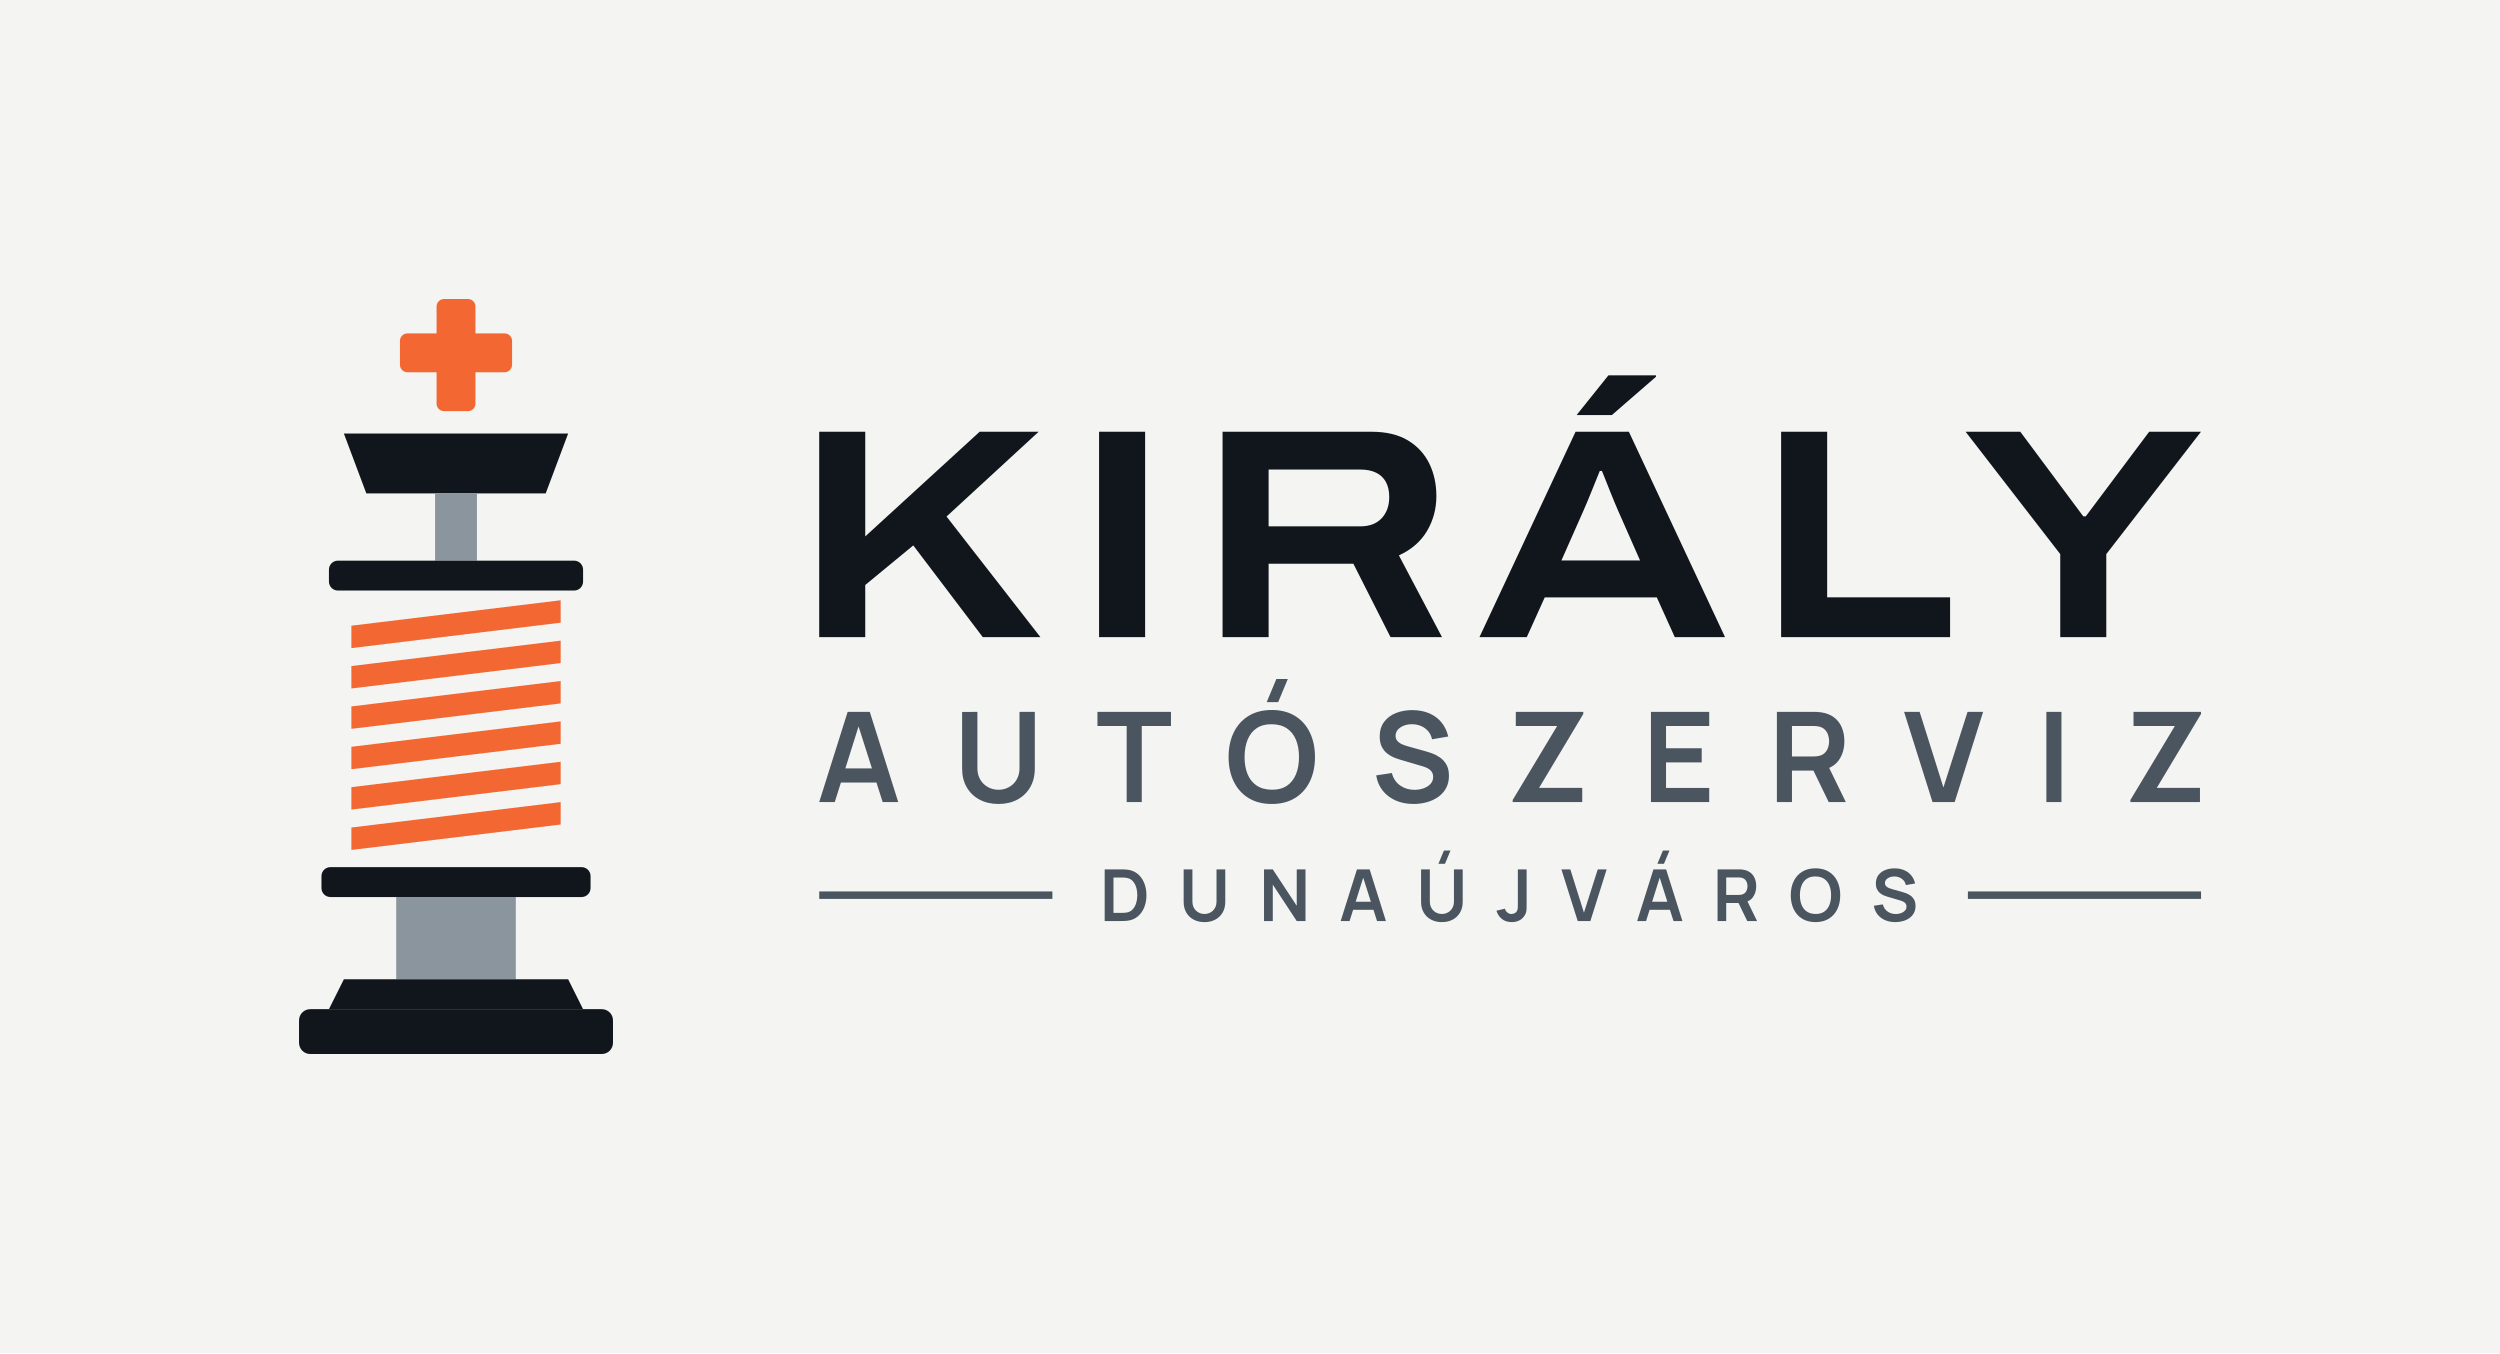
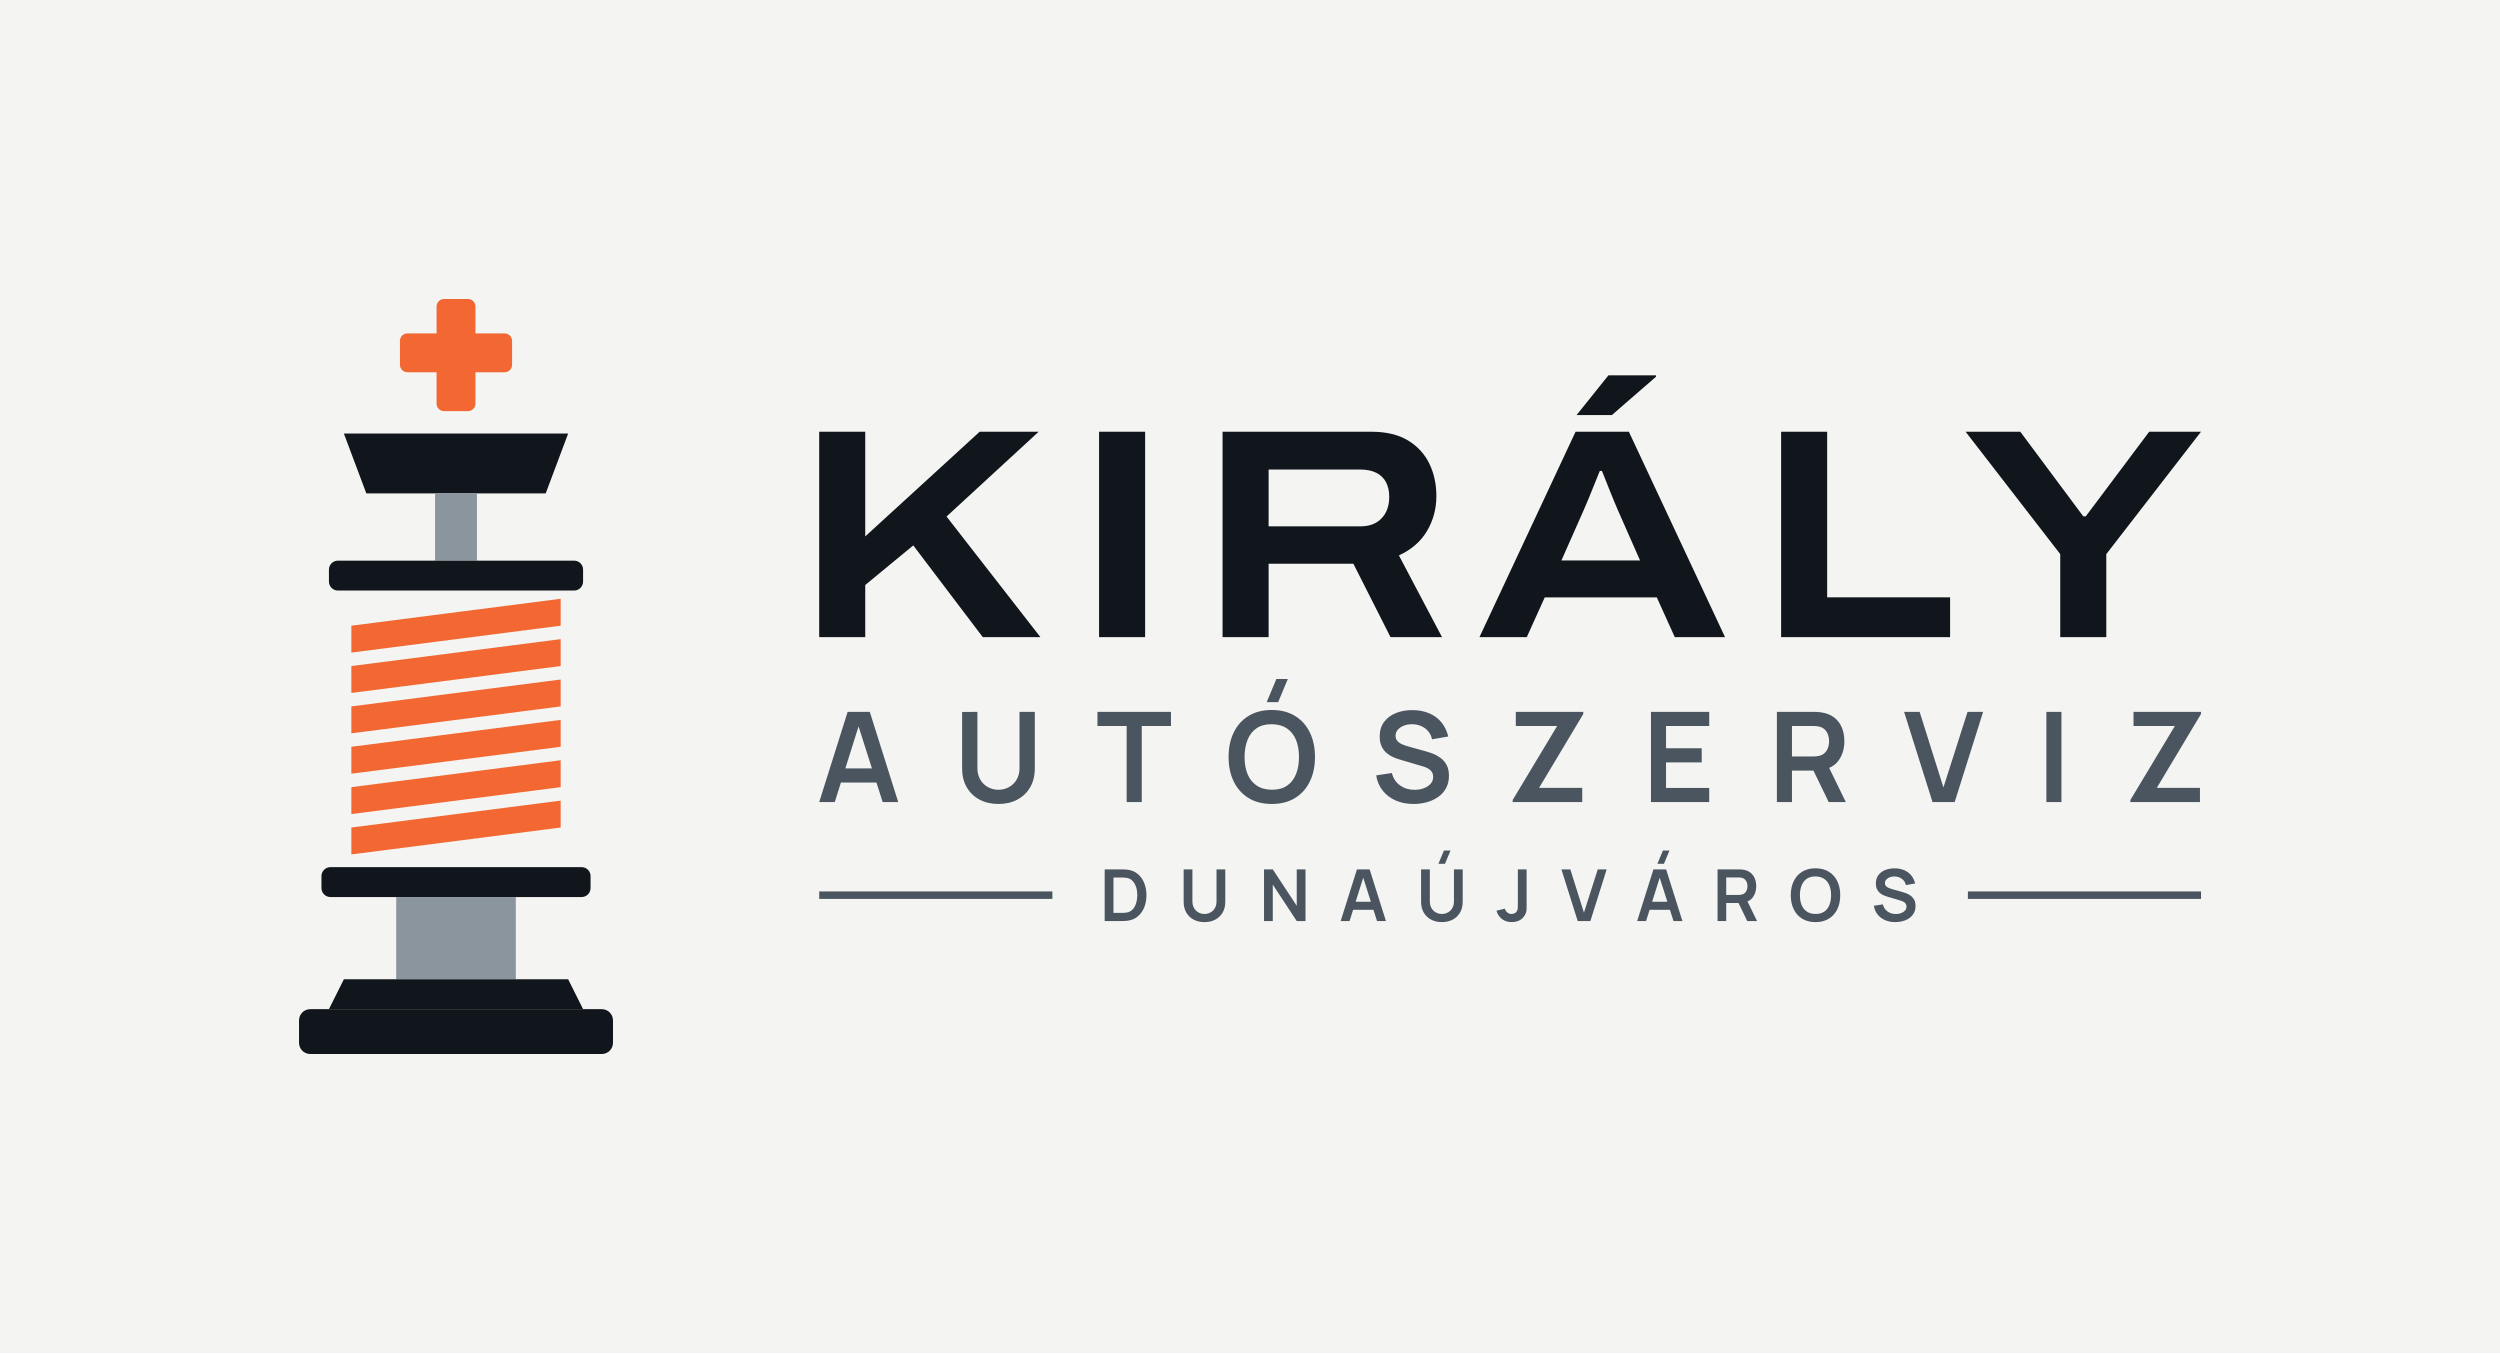
<svg xmlns="http://www.w3.org/2000/svg" viewBox="-21 -40 334.43 181" width="1337.74" height="724" role="img">
  <rect x="-21" y="-40" width="334.43" height="181" fill="#F4F5F2" />
  <rect x="37.4" y="0" width="5.2" height="15" rx="1" fill="#F26732" />
  <rect x="32.5" y="4.6" width="15" height="5.2" rx="1" fill="#F26732" />
  <path d="M25 18H55L52 26H28Z" fill="#11161C" />
  <rect x="37.2" y="26" width="5.6" height="9" fill="#8B959E" />
  <rect x="23" y="35" width="34" height="4" rx="1.2" fill="#11161C" />
-   <path d="M26 43.7L54 40.3V43.3L26 46.7Z" fill="#F26732" />
-   <path d="M26 49.1L54 45.7V48.7L26 52.1Z" fill="#F26732" />
-   <path d="M26 54.5L54 51.1V54.1L26 57.5Z" fill="#F26732" />
-   <path d="M26 59.9L54 56.5V59.5L26 62.9Z" fill="#F26732" />
-   <path d="M26 65.3L54 61.9V64.9L26 68.3Z" fill="#F26732" />
-   <path d="M26 70.7L54 67.3V70.3L26 73.7Z" fill="#F26732" />
+   <path d="M26 43.7L54 40.1V43.7L26 47.3Z" fill="#F26732" />
+   <path d="M26 49.1L54 45.5V49.1L26 52.7Z" fill="#F26732" />
+   <path d="M26 54.5L54 50.9V54.5L26 58.1Z" fill="#F26732" />
+   <path d="M26 59.9L54 56.3V59.9L26 63.5Z" fill="#F26732" />
+   <path d="M26 65.3L54 61.7V65.3L26 68.9Z" fill="#F26732" />
+   <path d="M26 70.7L54 67.1V70.7L26 74.3Z" fill="#F26732" />
  <rect x="22" y="76" width="36" height="4" rx="1.2" fill="#11161C" />
  <path d="M32 80H48V91H32Z" fill="#8B959E" />
  <path d="M25 91H55L57 95H23Z" fill="#11161C" />
  <rect x="19" y="95" width="42" height="6" rx="1.5" fill="#11161C" />
  <path d="M88.585 45.229V17.756H94.745V31.758L110.05 17.756H117.942L105.621 29.099L118.175 45.229H110.465L101.169 32.963L94.745 38.257V45.229ZM126.025 45.229V17.756H132.185V45.229ZM142.545 45.229V17.756H162.454Q165.418 17.756 167.332 18.908Q169.245 20.06 170.196 22.005Q171.147 23.95 171.147 26.373Q171.147 28.899 169.905 31.017Q168.663 33.134 166.135 34.299L171.899 45.229H165.01L160.045 35.416H148.705V45.229ZM148.705 30.411H160.976Q162.818 30.411 163.83 29.327Q164.842 28.244 164.842 26.481Q164.842 25.308 164.4 24.486Q163.957 23.665 163.094 23.239Q162.23 22.812 160.976 22.812H148.705ZM176.912 45.229 189.766 17.756H196.898L209.762 45.229H203.038L200.635 39.917H185.643L183.243 45.229ZM187.873 34.979H198.396L195.435 28.262Q195.251 27.838 194.927 27.064Q194.604 26.29 194.273 25.448Q193.942 24.606 193.665 23.917Q193.387 23.229 193.294 23H193.007Q192.69 23.791 192.274 24.818Q191.858 25.845 191.475 26.788Q191.091 27.73 190.834 28.288ZM189.904 15.523 194.16 10.213H200.523L200.535 10.392L194.625 15.523ZM217.265 45.229V17.756H223.425V39.905H239.869V45.229ZM254.605 45.229V34.127L241.945 17.756H249.262L257.685 29.072H258.021L266.502 17.756H273.434L260.765 34.127V45.229Z" fill="#11161C" />
  <path d="M88.585 67.299 92.391 55.229H95.352L99.157 67.299H97.076L93.625 56.47H94.072L90.667 67.299ZM90.709 64.681V62.795H97.045V64.681ZM112.565 67.55Q111.126 67.55 110.031 66.964Q108.936 66.378 108.32 65.314Q107.704 64.251 107.704 62.815V55.243L109.749 55.229V62.762Q109.749 63.443 109.979 63.979Q110.21 64.515 110.606 64.888Q111.002 65.262 111.51 65.456Q112.018 65.65 112.565 65.65Q113.127 65.65 113.635 65.453Q114.142 65.255 114.535 64.881Q114.927 64.508 115.154 63.972Q115.381 63.436 115.381 62.762V55.229H117.427V62.815Q117.427 64.249 116.81 65.313Q116.194 66.377 115.099 66.964Q114.004 67.55 112.565 67.55ZM129.717 67.299V57.121H125.808V55.229H135.643V57.121H131.734V67.299ZM149.982 53.93H148.448L149.742 50.829H151.276ZM149.129 67.55Q147.32 67.55 146.026 66.76Q144.733 65.969 144.042 64.552Q143.351 63.136 143.351 61.264Q143.351 59.392 144.042 57.976Q144.733 56.559 146.026 55.768Q147.32 54.978 149.129 54.978Q150.938 54.978 152.231 55.768Q153.525 56.559 154.216 57.976Q154.907 59.392 154.907 61.264Q154.907 63.136 154.216 64.552Q153.525 65.969 152.231 66.76Q150.938 67.55 149.129 67.55ZM149.129 65.645Q150.344 65.659 151.152 65.113Q151.96 64.568 152.365 63.576Q152.769 62.584 152.769 61.264Q152.769 59.944 152.365 58.965Q151.96 57.987 151.152 57.442Q150.344 56.897 149.129 56.883Q147.913 56.869 147.107 57.414Q146.3 57.959 145.896 58.951Q145.491 59.944 145.488 61.264Q145.486 62.584 145.89 63.562Q146.294 64.54 147.104 65.085Q147.913 65.631 149.129 65.645ZM168.094 67.55Q166.772 67.55 165.712 67.089Q164.652 66.628 163.969 65.77Q163.285 64.911 163.095 63.725L165.196 63.41Q165.46 64.483 166.294 65.071Q167.128 65.659 168.219 65.659Q168.863 65.659 169.435 65.456Q170.006 65.254 170.362 64.866Q170.717 64.478 170.717 63.924Q170.717 63.668 170.634 63.456Q170.551 63.245 170.388 63.077Q170.225 62.908 169.97 62.771Q169.716 62.634 169.373 62.53L166.258 61.61Q165.856 61.494 165.389 61.295Q164.923 61.095 164.509 60.75Q164.096 60.405 163.83 59.864Q163.565 59.322 163.565 58.523Q163.565 57.357 164.158 56.567Q164.751 55.777 165.751 55.381Q166.751 54.985 167.979 54.992Q169.217 55.006 170.19 55.421Q171.164 55.835 171.816 56.621Q172.468 57.406 172.737 58.526L170.566 58.898Q170.435 58.262 170.051 57.816Q169.667 57.369 169.118 57.133Q168.57 56.897 167.951 56.883Q167.346 56.869 166.832 57.06Q166.318 57.251 166.003 57.601Q165.688 57.952 165.688 58.423Q165.688 58.871 165.956 59.149Q166.223 59.427 166.624 59.593Q167.025 59.758 167.432 59.867L169.594 60.468Q170.038 60.588 170.59 60.789Q171.142 60.99 171.653 61.35Q172.164 61.71 172.497 62.297Q172.829 62.884 172.829 63.784Q172.829 64.724 172.442 65.433Q172.054 66.142 171.389 66.611Q170.724 67.079 169.873 67.315Q169.021 67.55 168.094 67.55ZM181.353 67.299V67.019L187.302 57.121H181.773V55.229H190.8V55.514L184.885 65.396H190.66V67.299ZM199.852 67.299V55.229H207.647V57.121H201.869V60.102H206.641V61.993H201.869V65.407H207.647V67.299ZM216.699 67.299V55.229H221.686Q221.862 55.229 222.141 55.242Q222.419 55.254 222.653 55.296Q223.699 55.458 224.382 55.995Q225.065 56.533 225.396 57.347Q225.726 58.161 225.726 59.157Q225.726 60.637 224.98 61.696Q224.234 62.756 222.692 63.01L221.831 63.086H218.716V67.299ZM223.631 67.299 221.25 62.387 223.307 61.935 225.922 67.299ZM218.716 61.194H221.602Q221.773 61.194 221.98 61.177Q222.188 61.161 222.368 61.113Q222.868 60.986 223.156 60.668Q223.445 60.35 223.566 59.947Q223.687 59.543 223.687 59.157Q223.687 58.772 223.566 58.368Q223.445 57.964 223.156 57.647Q222.868 57.329 222.368 57.202Q222.188 57.153 221.98 57.137Q221.773 57.121 221.602 57.121H218.716ZM237.519 67.299 233.714 55.229H235.795L238.977 65.34L242.204 55.229H244.286L240.481 67.299ZM252.749 67.299V55.229H254.766V67.299ZM263.988 67.299V67.019L269.937 57.121H264.407V55.229H273.434V55.514L267.52 65.396H273.295V67.299Z" fill="#4A5560" />
  <path d="M126.775 83.211V76.299H128.976Q129.065 76.299 129.323 76.304Q129.58 76.308 129.818 76.339Q130.641 76.441 131.209 76.92Q131.776 77.4 132.069 78.138Q132.362 78.876 132.362 79.755Q132.362 80.635 132.069 81.373Q131.776 82.111 131.209 82.59Q130.641 83.068 129.818 83.171Q129.581 83.2 129.322 83.206Q129.063 83.211 128.976 83.211ZM127.951 82.12H128.976Q129.123 82.12 129.345 82.111Q129.568 82.103 129.743 82.07Q130.232 81.975 130.539 81.63Q130.847 81.286 130.992 80.792Q131.138 80.298 131.138 79.755Q131.138 79.192 130.988 78.698Q130.839 78.204 130.529 77.867Q130.22 77.531 129.743 77.44Q129.568 77.403 129.344 77.396Q129.12 77.39 128.976 77.39H127.951ZM140.123 83.355Q139.299 83.355 138.672 83.019Q138.045 82.684 137.692 82.074Q137.339 81.465 137.339 80.643V76.307L138.511 76.299V80.612Q138.511 81.003 138.643 81.31Q138.775 81.616 139.001 81.83Q139.228 82.044 139.519 82.156Q139.81 82.267 140.123 82.267Q140.445 82.267 140.736 82.154Q141.027 82.04 141.251 81.826Q141.476 81.612 141.606 81.306Q141.736 80.999 141.736 80.612V76.299H142.907V80.643Q142.907 81.464 142.555 82.074Q142.202 82.683 141.575 83.019Q140.947 83.355 140.123 83.355ZM148.091 83.211V76.299H149.263L152.467 81.171V76.299H153.639V83.211H152.467L149.263 78.337V83.211ZM158.344 83.211 160.523 76.299H162.219L164.399 83.211H163.207L161.231 77.009H161.487L159.536 83.211ZM159.56 81.712V80.632H163.189V81.712ZM172.298 75.555H171.419L172.16 73.779H173.039ZM171.885 83.355Q171.061 83.355 170.434 83.019Q169.807 82.684 169.454 82.074Q169.101 81.465 169.101 80.643V76.307L170.272 76.299V80.612Q170.272 81.003 170.404 81.31Q170.536 81.616 170.763 81.83Q170.99 82.044 171.281 82.156Q171.571 82.267 171.885 82.267Q172.207 82.267 172.497 82.154Q172.788 82.04 173.013 81.826Q173.238 81.612 173.368 81.306Q173.498 80.999 173.498 80.612V76.299H174.669V80.643Q174.669 81.464 174.316 82.074Q173.963 82.683 173.336 83.019Q172.709 83.355 171.885 83.355ZM181.235 83.353Q180.443 83.353 179.918 82.94Q179.393 82.528 179.181 81.827L180.322 81.555Q180.376 81.848 180.631 82.059Q180.887 82.27 181.191 82.27Q181.395 82.27 181.621 82.162Q181.847 82.054 181.954 81.814Q182.023 81.658 182.035 81.446Q182.047 81.234 182.047 80.952V76.299H183.218V80.952Q183.218 81.272 183.215 81.514Q183.212 81.756 183.167 81.969Q183.121 82.182 182.989 82.409Q182.707 82.9 182.249 83.127Q181.791 83.353 181.235 83.353ZM190.053 83.211 187.874 76.299H189.066L190.888 82.089L192.736 76.299H193.928L191.749 83.211ZM201.591 75.555H200.712L201.453 73.779H202.331ZM198.007 83.211 200.186 76.299H201.882L204.061 83.211H202.869L200.893 77.009H201.149L199.199 83.211ZM199.223 81.712V80.632H202.851V81.712ZM208.763 83.211V76.299H211.619Q211.72 76.299 211.88 76.306Q212.039 76.313 212.173 76.337Q212.772 76.43 213.163 76.738Q213.555 77.045 213.744 77.512Q213.933 77.978 213.933 78.548Q213.933 79.396 213.506 80.002Q213.079 80.609 212.195 80.755L211.703 80.798H209.919V83.211ZM212.733 83.211 211.37 80.398 212.547 80.139 214.045 83.211ZM209.919 79.715H211.571Q211.669 79.715 211.788 79.705Q211.907 79.696 212.01 79.668Q212.296 79.596 212.461 79.414Q212.627 79.232 212.696 79Q212.765 78.769 212.765 78.548Q212.765 78.328 212.696 78.096Q212.627 77.865 212.461 77.683Q212.296 77.501 212.01 77.428Q211.907 77.4 211.788 77.391Q211.669 77.382 211.571 77.382H209.919ZM221.864 83.355Q220.828 83.355 220.087 82.902Q219.347 82.449 218.951 81.638Q218.555 80.827 218.555 79.755Q218.555 78.683 218.951 77.872Q219.347 77.06 220.087 76.608Q220.828 76.155 221.864 76.155Q222.9 76.155 223.641 76.608Q224.382 77.06 224.777 77.872Q225.173 78.683 225.173 79.755Q225.173 80.827 224.777 81.638Q224.382 82.449 223.641 82.902Q222.9 83.355 221.864 83.355ZM221.864 82.264Q222.56 82.272 223.023 81.959Q223.486 81.647 223.717 81.079Q223.949 80.511 223.949 79.755Q223.949 78.999 223.717 78.438Q223.486 77.878 223.023 77.566Q222.56 77.254 221.864 77.246Q221.168 77.238 220.706 77.55Q220.244 77.862 220.013 78.43Q219.781 78.999 219.779 79.755Q219.778 80.511 220.009 81.071Q220.241 81.631 220.705 81.943Q221.168 82.256 221.864 82.264ZM232.533 83.355Q231.776 83.355 231.169 83.091Q230.562 82.827 230.171 82.335Q229.779 81.844 229.671 81.164L230.874 80.984Q231.025 81.598 231.503 81.935Q231.98 82.272 232.605 82.272Q232.974 82.272 233.301 82.156Q233.628 82.04 233.832 81.818Q234.035 81.596 234.035 81.278Q234.035 81.132 233.988 81.01Q233.94 80.889 233.847 80.793Q233.754 80.696 233.608 80.618Q233.462 80.54 233.266 80.48L231.482 79.953Q231.251 79.887 230.984 79.772Q230.717 79.658 230.48 79.46Q230.243 79.263 230.091 78.953Q229.939 78.643 229.939 78.185Q229.939 77.517 230.279 77.065Q230.619 76.612 231.191 76.386Q231.764 76.159 232.467 76.163Q233.176 76.171 233.734 76.408Q234.291 76.646 234.665 77.096Q235.038 77.545 235.192 78.187L233.949 78.4Q233.874 78.036 233.654 77.78Q233.434 77.524 233.12 77.389Q232.806 77.254 232.451 77.246Q232.105 77.238 231.811 77.347Q231.516 77.456 231.336 77.657Q231.155 77.858 231.155 78.128Q231.155 78.384 231.309 78.544Q231.462 78.703 231.691 78.798Q231.921 78.892 232.154 78.955L233.392 79.299Q233.647 79.368 233.963 79.483Q234.279 79.598 234.571 79.804Q234.864 80.01 235.055 80.346Q235.245 80.683 235.245 81.198Q235.245 81.736 235.023 82.142Q234.801 82.548 234.42 82.817Q234.039 83.085 233.552 83.22Q233.064 83.355 232.533 83.355Z" fill="#4A5560" />
  <rect x="88.59" y="79.25" width="31.19" height="1" fill="#4A5560" />
  <rect x="242.25" y="79.25" width="31.19" height="1" fill="#4A5560" />
</svg>
